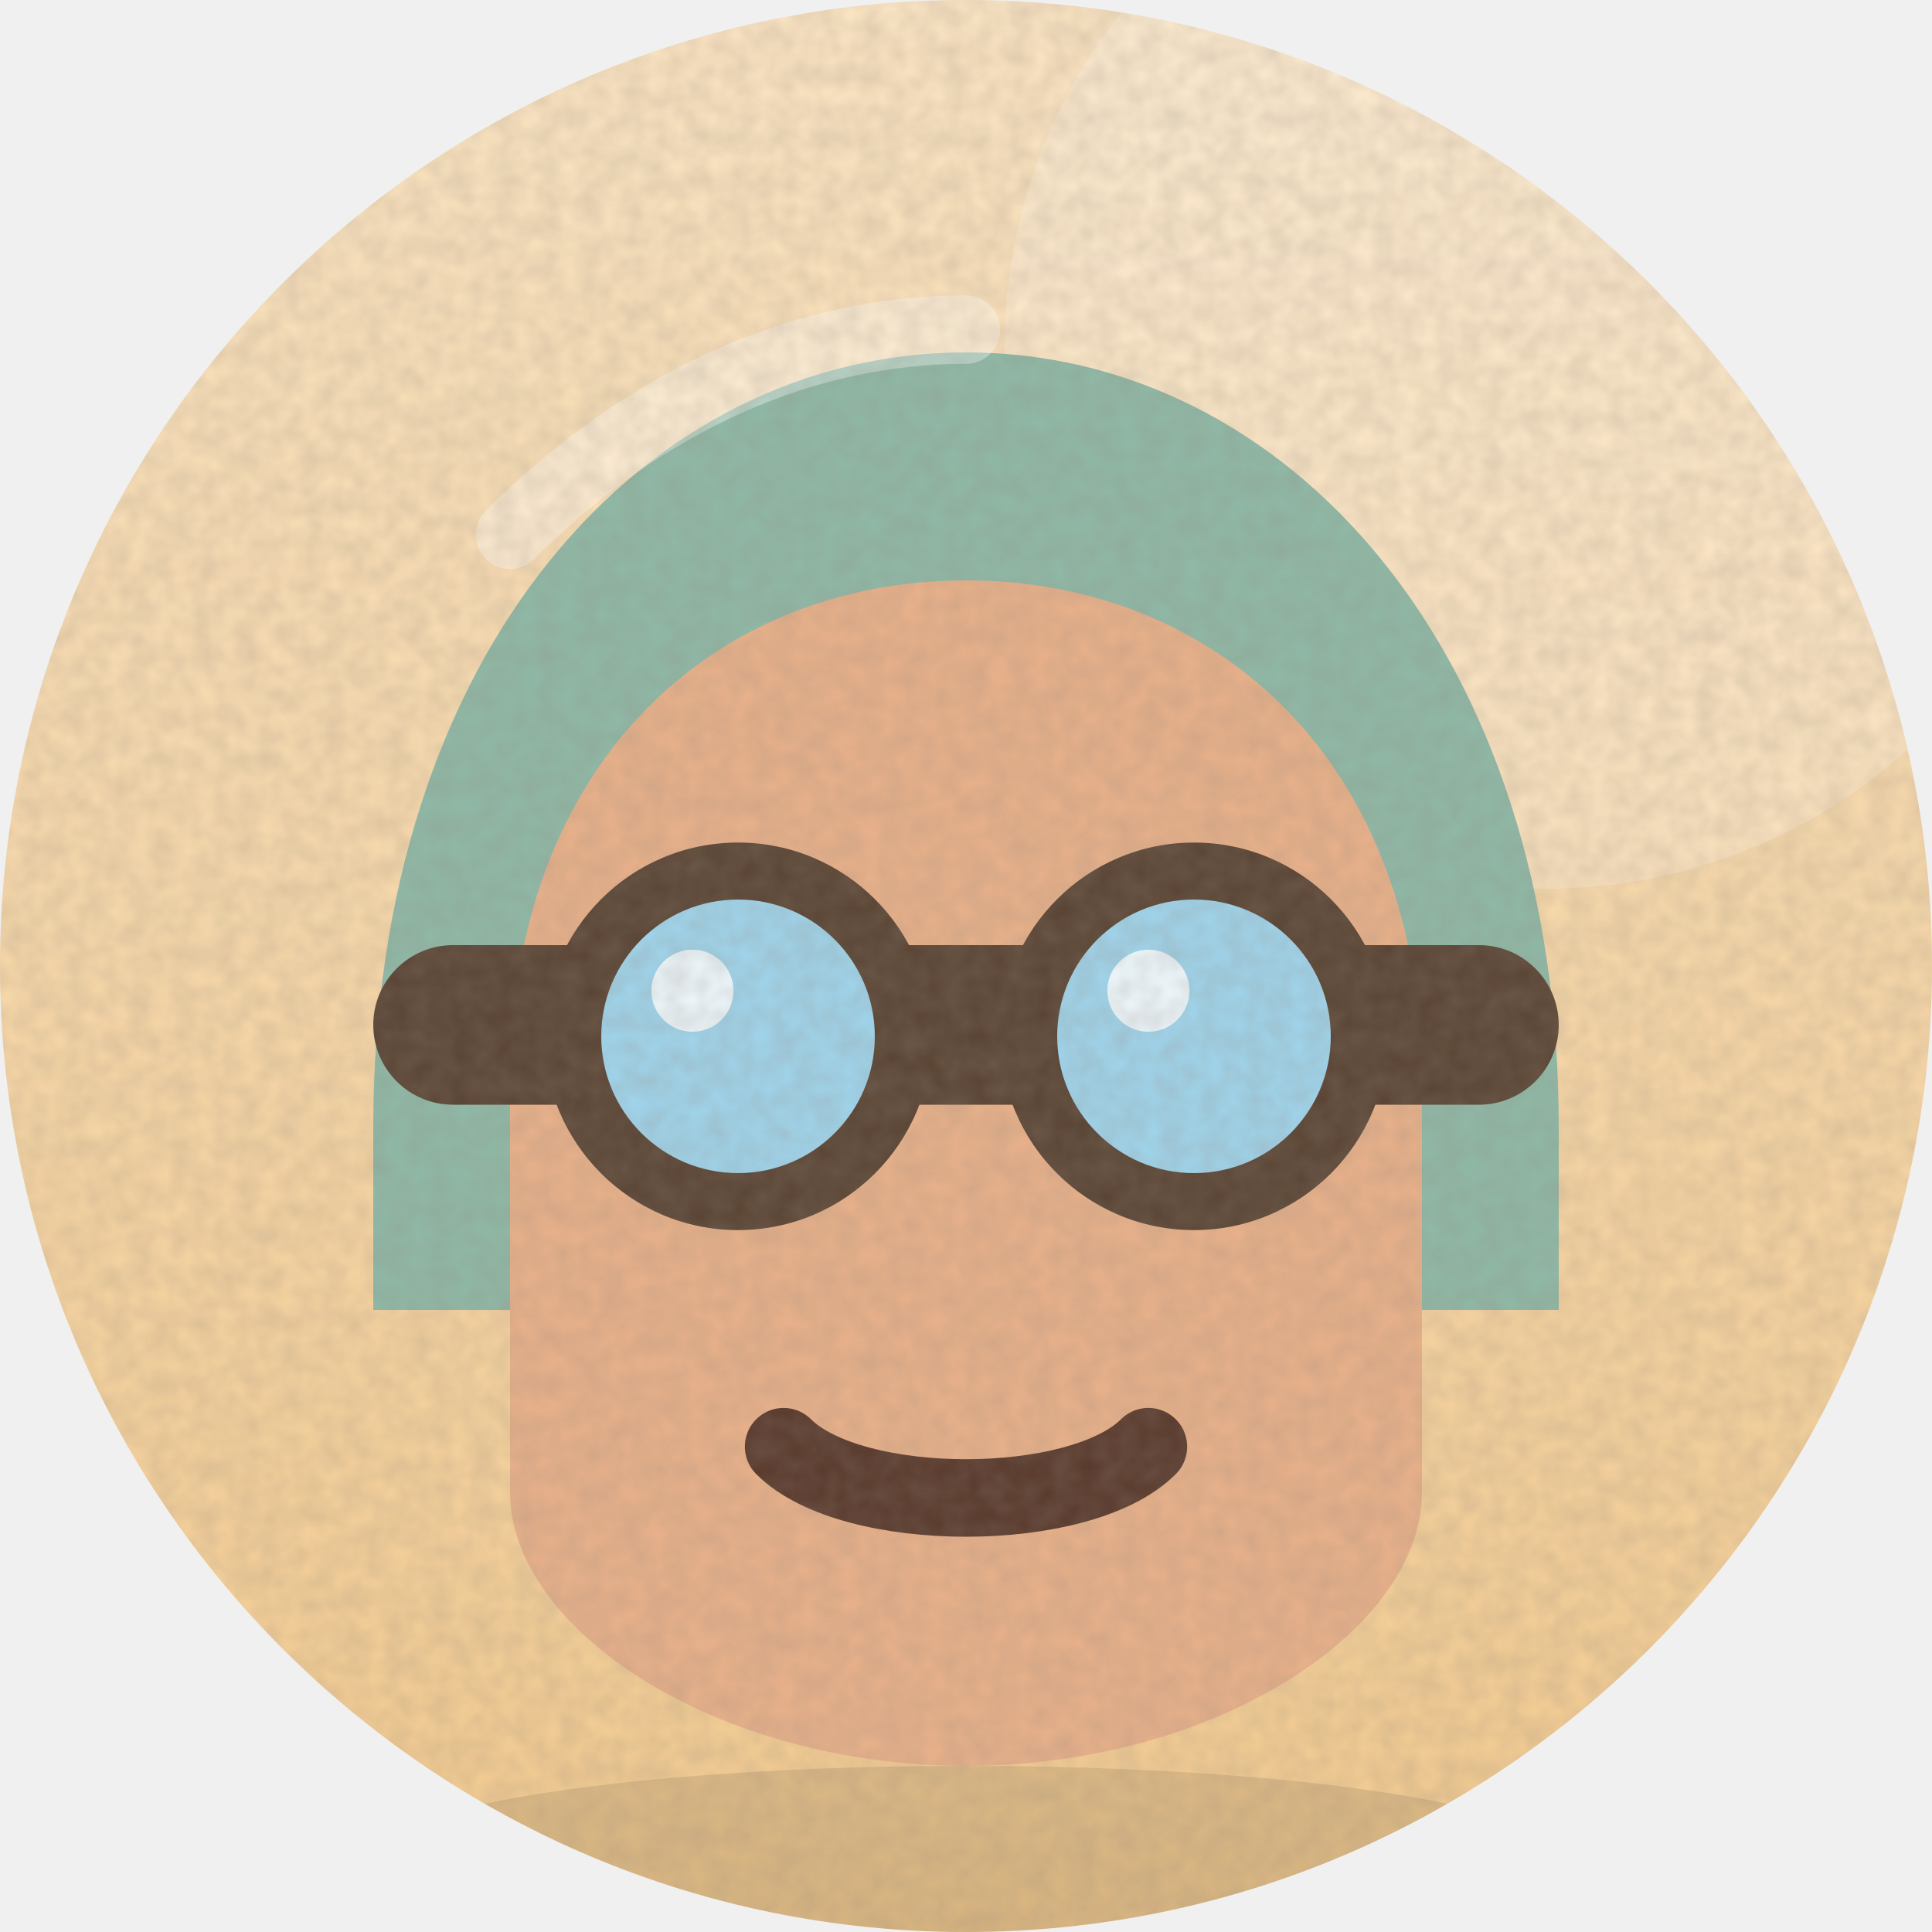
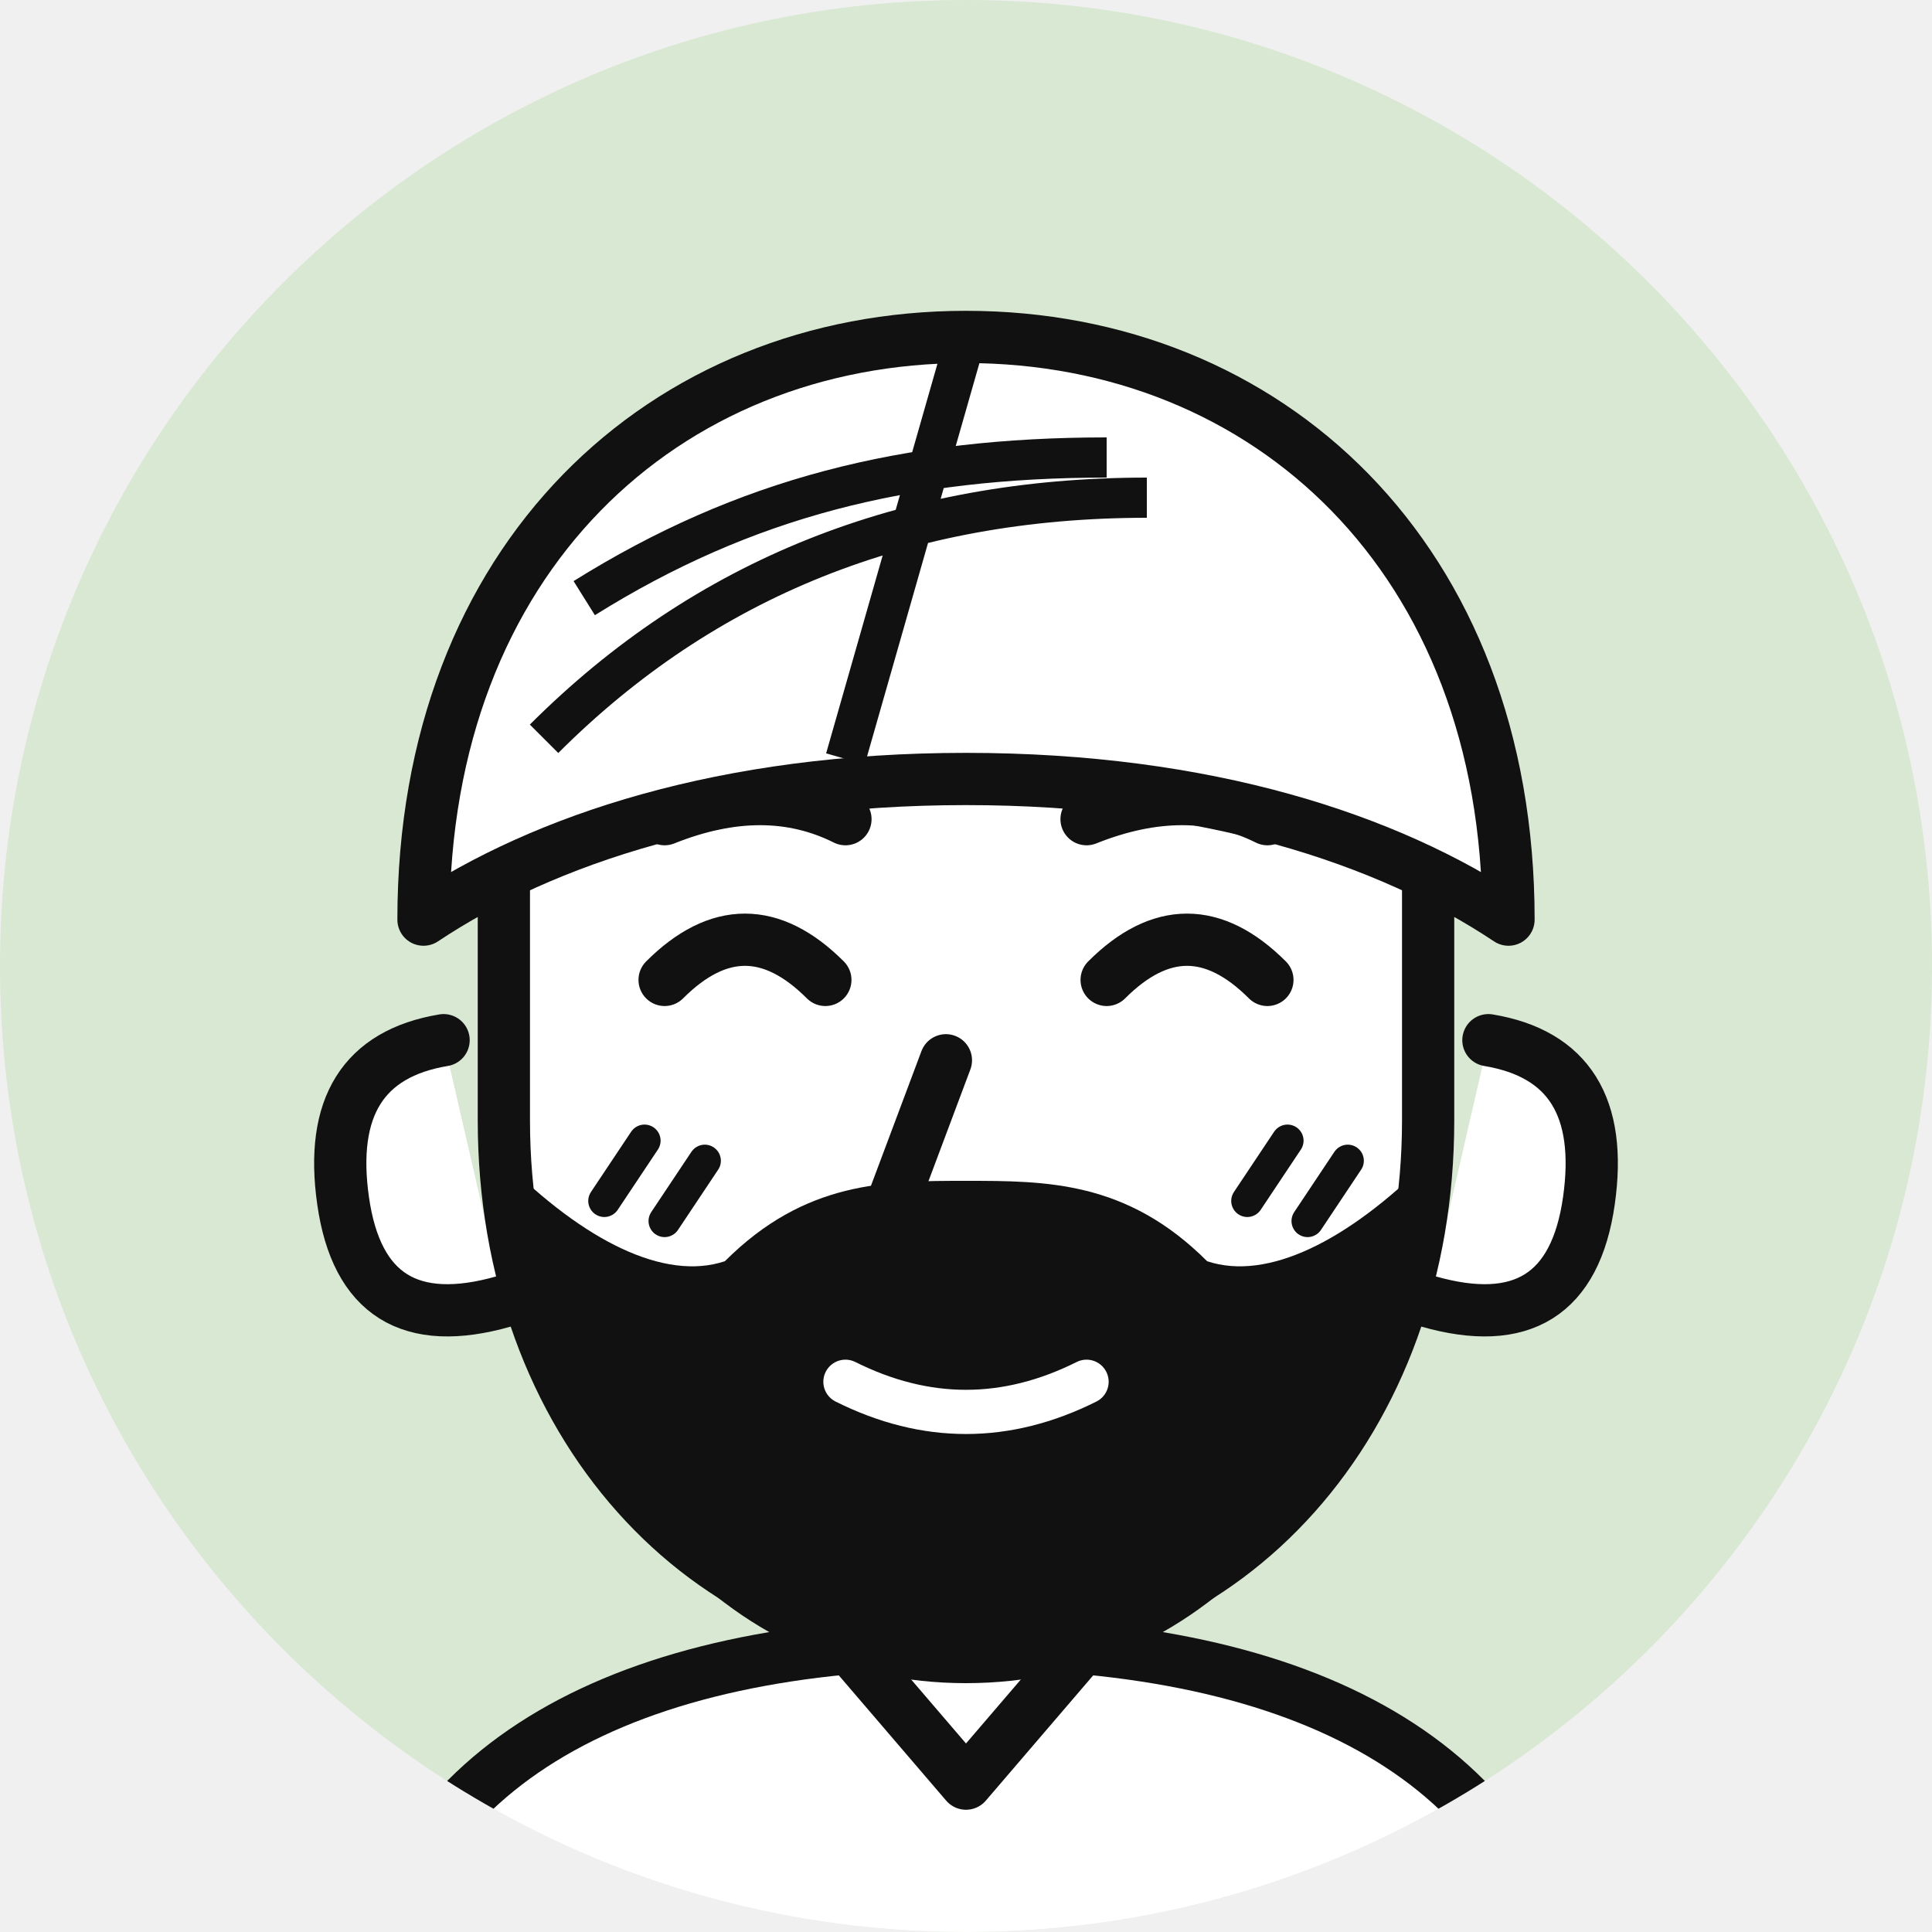
<svg xmlns="http://www.w3.org/2000/svg" viewBox="0 0 100 100">
  <defs>
-     <linearGradient id="b1" x1="0" y1="0" x2="0" y2="1">
-       <stop offset="0" stop-color="#F9E3C2" />
-       <stop offset="1" stop-color="#F1C98E" />
-     </linearGradient>
    <clipPath id="c1">
      <circle cx="50" cy="50" r="50" />
    </clipPath>
-     <filter id="g2" x="0" y="0" width="100%" height="100%">
-       <feTurbulence type="fractalNoise" baseFrequency=".9" numOctaves="2" seed="2" />
-       <feColorMatrix values="0 0 0 0 .3  0 0 0 0 .25  0 0 0 0 .2  0 0 0 .32 -.05" />
-       <feComposite in2="SourceGraphic" operator="in" />
-     </filter>
  </defs>
  <g clip-path="url(#c1)">
-     <rect width="100" height="100" fill="url(#b1)" />
-     <circle cx="80" cy="18" r="28" fill="#fff" opacity=".2" />
-     <g transform="translate(50 56) scale(1.18) translate(-50 -54)">
-       <ellipse cx="50" cy="88" rx="26" ry="4" fill="#000" opacity=".1" />
-       <path d="M24 56c0-21 12-34 26-34s26 13 26 34v8H24z" fill="#8FB8A6" />
-       <path d="M30 54c0-14 9-22 20-22s20 8 20 22v18c0 6-9 12-20 12s-20-6-20-12z" fill="#E7B08A" />
-       <rect x="24" y="48" width="52" height="7" rx="3.5" fill="#5B4636" />
-       <circle cx="40" cy="52" r="8.5" fill="#5B4636" />
-       <circle cx="60" cy="52" r="8.5" fill="#5B4636" />
-       <circle cx="40" cy="52" r="6" fill="#9FD3EA" />
-       <circle cx="60" cy="52" r="6" fill="#9FD3EA" />
-       <circle cx="38" cy="50" r="1.8" fill="#fff" opacity=".8" />
-       <circle cx="58" cy="50" r="1.8" fill="#fff" opacity=".8" />
-       <path d="M42 70c3 3 13 3 16 0" stroke="#5A3B2E" stroke-width="3.4" stroke-linecap="round" fill="none" />
-       <path d="M30 30c6-6 13-9 20-9" stroke="#fff" stroke-width="3" opacity=".35" stroke-linecap="round" fill="none" />
+     <rect width="100" height="100" fill="#D8E8D2" />
+     <g transform="translate(50 58) scale(1.04) translate(-50 -56)">
+       <path d="M20 100c2-12 13-18 30-18s28 6 30 18" fill="#fff" stroke="#111" stroke-width="2.6" stroke-linecap="round" stroke-linejoin="round" />
+       <path d="M44 82l6 7 6-7" fill="none" stroke="#111" stroke-width="2.6" stroke-linecap="round" stroke-linejoin="round" />
+       <path d="M24 52q-6 1-5 8t8 5" fill="#fff" stroke="#111" stroke-width="2.6" stroke-linecap="round" stroke-linejoin="round" />
+       <path d="M76 52q6 1 5 8t-8 5" fill="#fff" stroke="#111" stroke-width="2.6" stroke-linecap="round" stroke-linejoin="round" />
+       <path d="M27 44c0-15 10-24 23-24s23 9 23 24v12c0 15-10 26-23 26s-23-11-23-26z" fill="#fff" stroke="#111" stroke-width="2.6" stroke-linecap="round" stroke-linejoin="round" />
+       <path d="M49 53l-3 8h5" fill="none" stroke="#111" stroke-width="2.6" stroke-linecap="round" stroke-linejoin="round" />
+       <path d="M35 49q4-4 8 0M57 49q4-4 8 0" fill="none" stroke="#111" stroke-width="2.6" stroke-linecap="round" stroke-linejoin="round" />
+       <path d="M42 68q8 6 16 0" fill="none" stroke="#111" stroke-width="2.6" stroke-linecap="round" stroke-linejoin="round" />
+       <path d="M35 41q5-2 9 0M56 41q5-2 9 0" fill="none" stroke="#111" stroke-width="2.6" stroke-linecap="round" stroke-linejoin="round" />
+       <path d="M32 60l2-3M35 61l2-3M64 60l2-3M67 61l2-3" stroke="#111" stroke-width="1.6" stroke-linecap="round" />
+       <path d="M27 58c2 16 11 26 23 26s21-10 23-26c-4 4-8 6-11 5-4-4-8-4-12-4s-8 0-12 4c-3 1-7-1-11-5z" fill="#111" />
+       <path d="M44 69q6 3 12 0" stroke="#fff" stroke-width="2.2" fill="none" stroke-linecap="round" />
+       <path d="M23 46c0-18 12-29 27-29s27 11 27 29c-6-4-15-7-27-7s-21 3-27 7z" fill="#fff" stroke="#111" stroke-width="2.6" stroke-linecap="round" stroke-linejoin="round" />
+       <path d="M29 37c8-8 18-12 30-12M31 30c8-5 16-7 26-7M50 17l-6 21" fill="none" stroke="#111" stroke-width="2" />
    </g>
-     <rect width="100" height="100" fill="#fff" filter="url(#g2)" />
  </g>
</svg>
